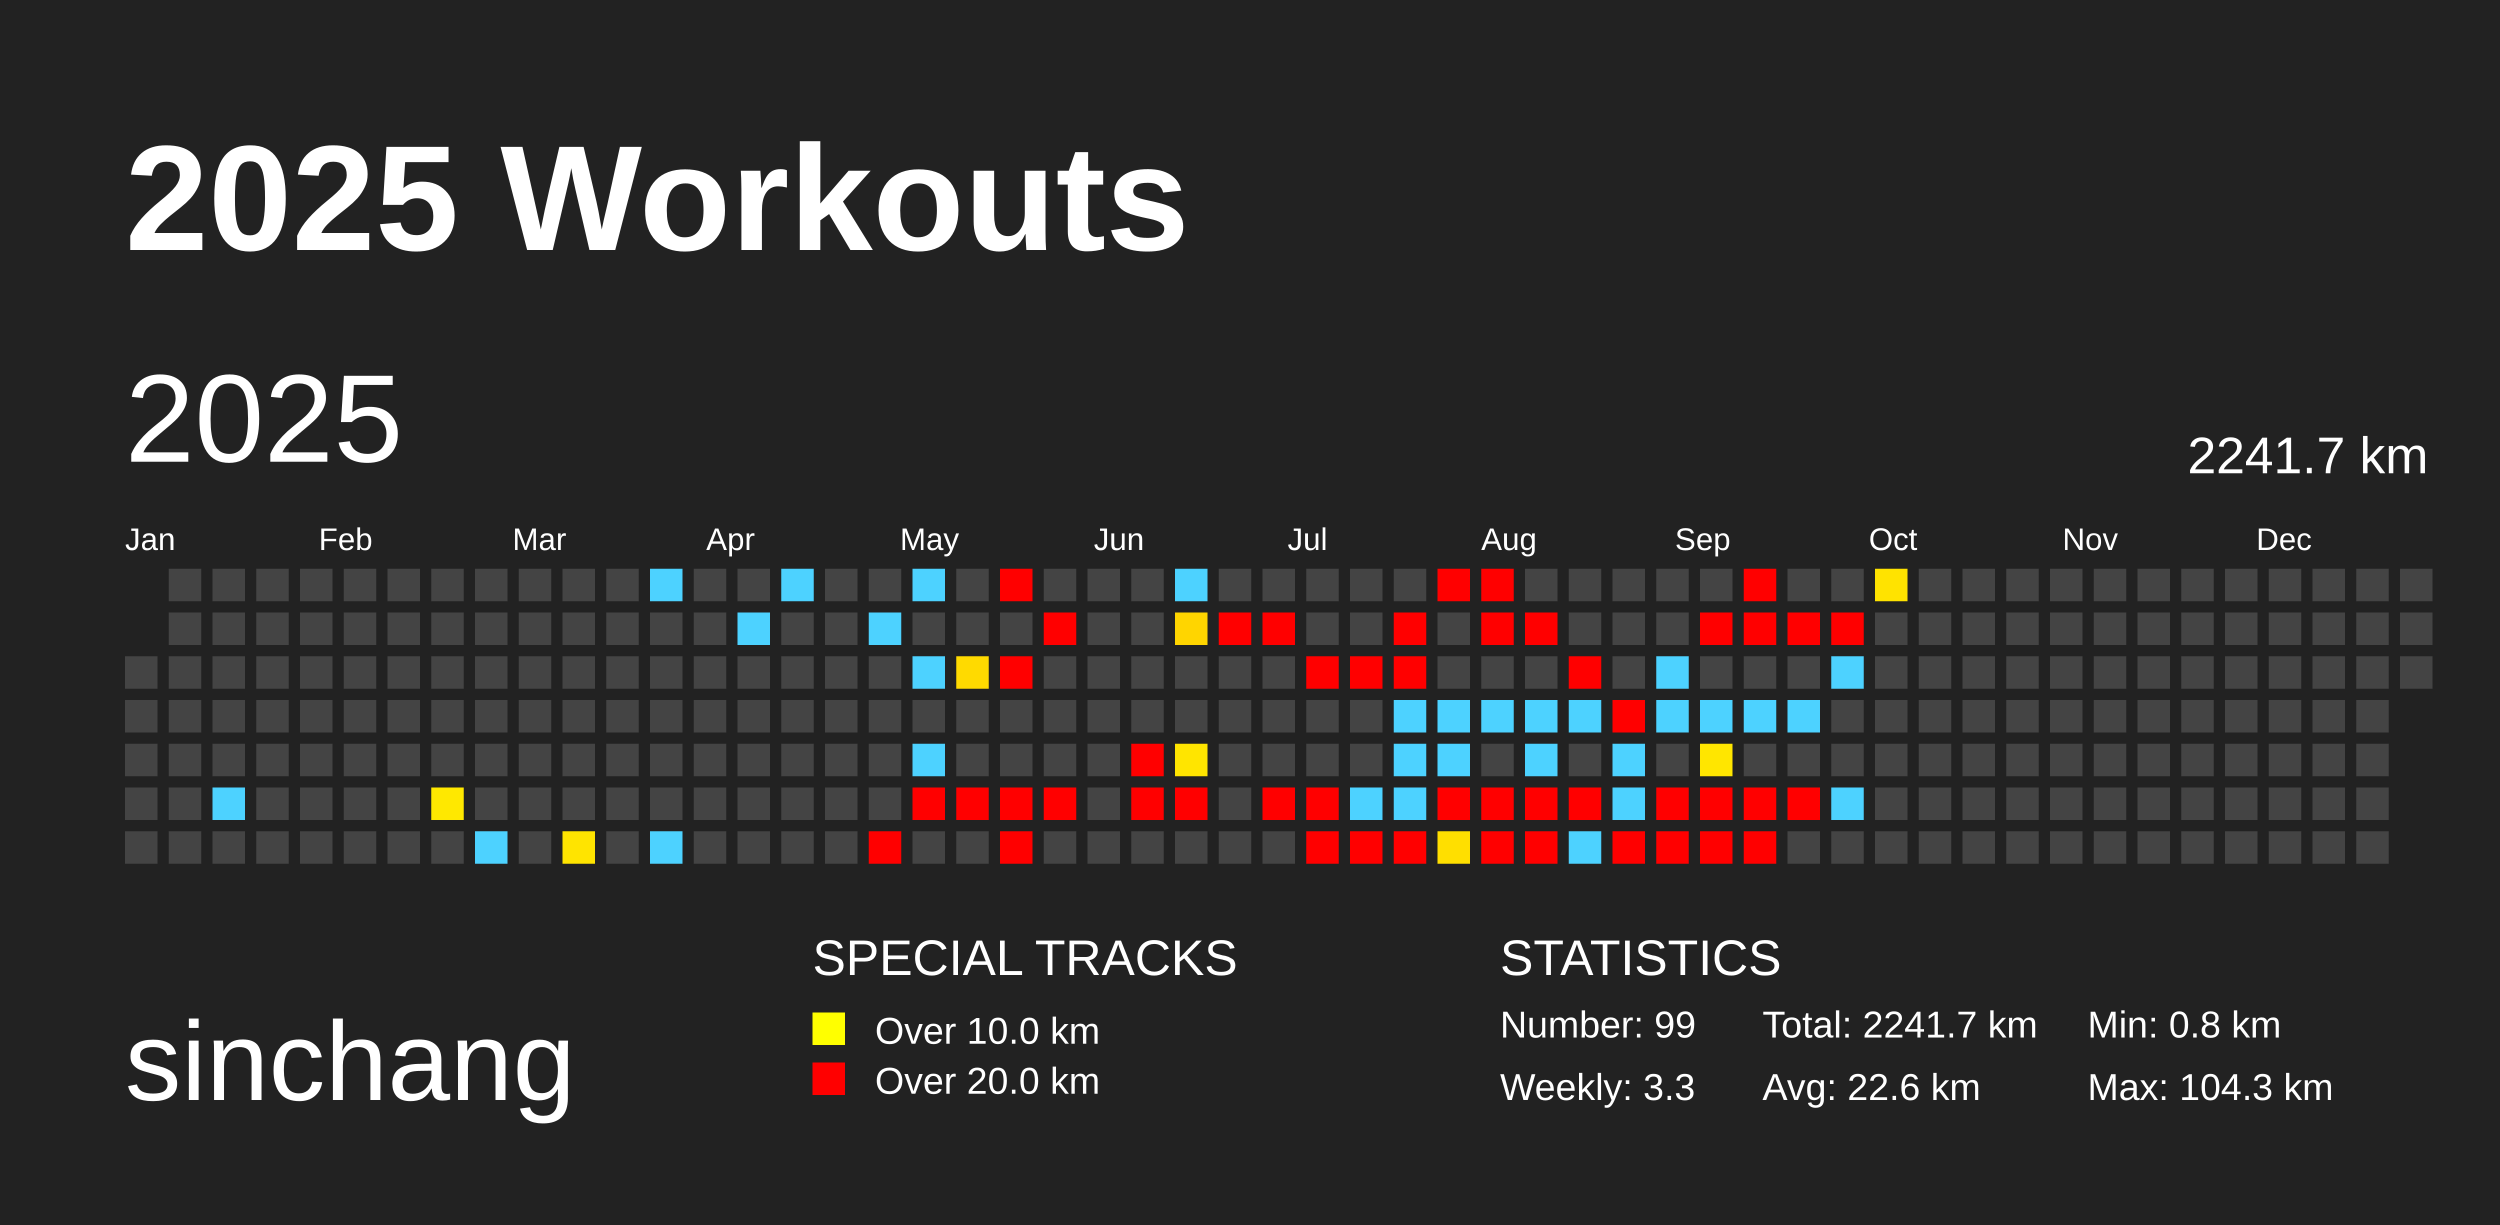
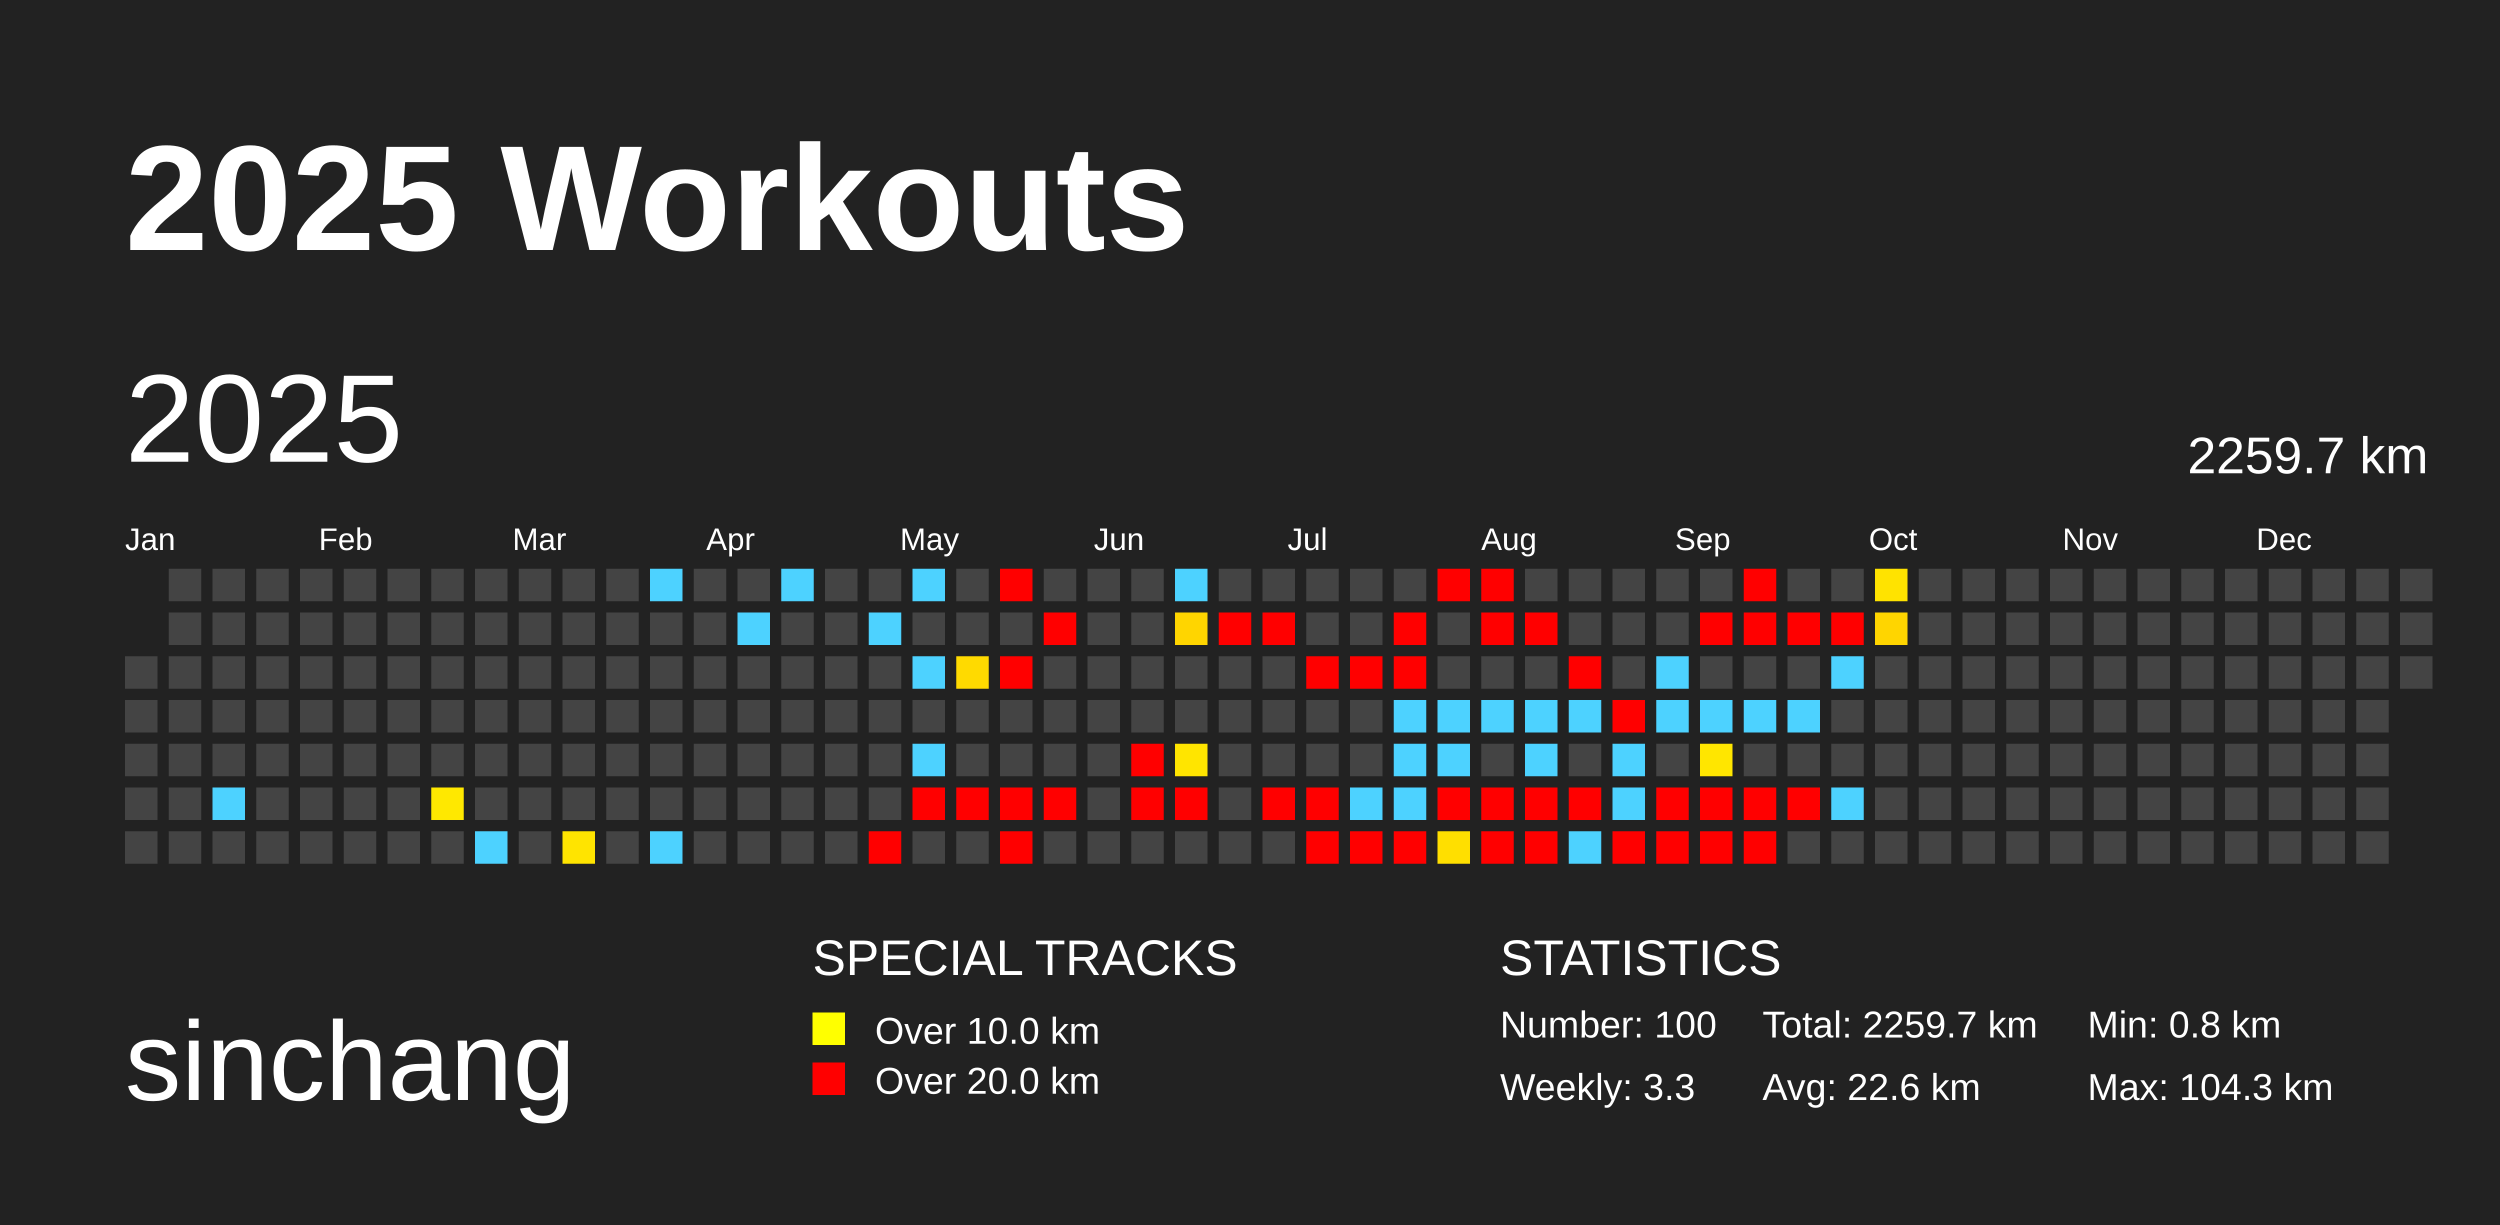
<svg xmlns="http://www.w3.org/2000/svg" baseProfile="full" height="98mm" version="1.1" viewBox="0,0,200,98" width="200mm">
  <defs />
  <rect fill="#222222" height="98" width="200" x="0" y="0" />
  <text fill="#FFFFFF" style="font-size:12px; font-family:Arial; font-weight:bold;" x="10" y="20">2025 Workouts</text>
  <text fill="#FFFFFF" style="font-size:9px; font-family:Arial" x="10" y="88">sinchang</text>
  <text fill="#FFFFFF" style="font-size:4px; font-family:Arial" x="65" y="78">SPECIAL TRACKS</text>
  <rect fill="yellow" height="2.6" width="2.6" x="65" y="81" />
  <text fill="#FFFFFF" style="font-size:3px; font-family:Arial" x="70" y="83.5">Over 10.0 km</text>
  <rect fill="red" height="2.6" width="2.6" x="65" y="85" />
  <text fill="#FFFFFF" style="font-size:3px; font-family:Arial" x="70" y="87.5">Over 20.0 km</text>
  <text fill="#FFFFFF" style="font-size:4px; font-family:Arial" x="120" y="78">STATISTICS</text>
-   <text fill="#FFFFFF" style="font-size:3px; font-family:Arial" x="120" y="83">Number: 99</text>
+   <text fill="#FFFFFF" style="font-size:3px; font-family:Arial" x="120" y="83">Number: 100</text>
  <text fill="#FFFFFF" style="font-size:3px; font-family:Arial" x="120" y="88">Weekly: 3.3</text>
-   <text fill="#FFFFFF" style="font-size:3px; font-family:Arial" x="141" y="83">Total: 2241.7 km</text>
+   <text fill="#FFFFFF" style="font-size:3px; font-family:Arial" x="141" y="83">Total: 2259.7 km</text>
  <text fill="#FFFFFF" style="font-size:3px; font-family:Arial" x="141" y="88">Avg: 22.6 km</text>
  <text fill="#FFFFFF" style="font-size:3px; font-family:Arial" x="167" y="83">Min: 0.8 km</text>
  <text fill="#FFFFFF" style="font-size:3px; font-family:Arial" x="167" y="88">Max: 104.3 km</text>
  <text dominant-baseline="hanging" fill="#FFFFFF" style="font-size:10.0px; font-family:Arial;" x="10" y="30">2025</text>
-   <text dominant-baseline="hanging" fill="#FFFFFF" style="font-size:4.125px; font-family:Arial;" x="175" y="35">2241.7 km</text>
+   <text dominant-baseline="hanging" fill="#FFFFFF" style="font-size:4.125px; font-family:Arial;" x="175" y="35">2259.7 km</text>
  <text fill="#FFFFFF" style="font-size:2.5px; font-family:Arial" x="10.0" y="44">Jan</text>
  <text fill="#FFFFFF" style="font-size:2.5px; font-family:Arial" x="25.5" y="44">Feb</text>
  <text fill="#FFFFFF" style="font-size:2.5px; font-family:Arial" x="41.0" y="44">Mar</text>
  <text fill="#FFFFFF" style="font-size:2.5px; font-family:Arial" x="56.5" y="44">Apr</text>
  <text fill="#FFFFFF" style="font-size:2.5px; font-family:Arial" x="72.0" y="44">May</text>
  <text fill="#FFFFFF" style="font-size:2.5px; font-family:Arial" x="87.5" y="44">Jun</text>
  <text fill="#FFFFFF" style="font-size:2.5px; font-family:Arial" x="103.0" y="44">Jul</text>
  <text fill="#FFFFFF" style="font-size:2.5px; font-family:Arial" x="118.5" y="44">Aug</text>
  <text fill="#FFFFFF" style="font-size:2.5px; font-family:Arial" x="134.0" y="44">Sep</text>
  <text fill="#FFFFFF" style="font-size:2.5px; font-family:Arial" x="149.5" y="44">Oct</text>
  <text fill="#FFFFFF" style="font-size:2.5px; font-family:Arial" x="165.0" y="44">Nov</text>
  <text fill="#FFFFFF" style="font-size:2.5px; font-family:Arial" x="180.5" y="44">Dec</text>
  <rect fill="#444444" height="2.6" width="2.6" x="10.0" y="52.5" />
  <rect fill="#444444" height="2.6" width="2.6" x="10.0" y="56.0" />
  <rect fill="#444444" height="2.6" width="2.6" x="10.0" y="59.5" />
  <rect fill="#444444" height="2.6" width="2.6" x="10.0" y="63.0" />
  <rect fill="#444444" height="2.6" width="2.6" x="10.0" y="66.5" />
  <rect fill="#444444" height="2.6" width="2.6" x="13.5" y="45.5" />
  <rect fill="#444444" height="2.6" width="2.6" x="13.5" y="49.0" />
  <rect fill="#444444" height="2.6" width="2.6" x="13.5" y="52.5" />
  <rect fill="#444444" height="2.6" width="2.6" x="13.5" y="56.0" />
  <rect fill="#444444" height="2.6" width="2.6" x="13.5" y="59.5" />
  <rect fill="#444444" height="2.6" width="2.6" x="13.5" y="63.0" />
  <rect fill="#444444" height="2.6" width="2.6" x="13.5" y="66.5" />
  <rect fill="#444444" height="2.6" width="2.6" x="17.0" y="45.5" />
  <rect fill="#444444" height="2.6" width="2.6" x="17.0" y="49.0" />
  <rect fill="#444444" height="2.6" width="2.6" x="17.0" y="52.5" />
  <rect fill="#444444" height="2.6" width="2.6" x="17.0" y="56.0" />
  <rect fill="#444444" height="2.6" width="2.6" x="17.0" y="59.5" />
  <rect fill="#4dd2ff" height="2.6" width="2.6" x="17.0" y="63.0" />
  <rect fill="#444444" height="2.6" width="2.6" x="17.0" y="66.5" />
  <rect fill="#444444" height="2.6" width="2.6" x="20.5" y="45.5" />
  <rect fill="#444444" height="2.6" width="2.6" x="20.5" y="49.0" />
  <rect fill="#444444" height="2.6" width="2.6" x="20.5" y="52.5" />
  <rect fill="#444444" height="2.6" width="2.6" x="20.5" y="56.0" />
  <rect fill="#444444" height="2.6" width="2.6" x="20.5" y="59.5" />
  <rect fill="#444444" height="2.6" width="2.6" x="20.5" y="63.0" />
  <rect fill="#444444" height="2.6" width="2.6" x="20.5" y="66.5" />
  <rect fill="#444444" height="2.6" width="2.6" x="24.0" y="45.5" />
  <rect fill="#444444" height="2.6" width="2.6" x="24.0" y="49.0" />
  <rect fill="#444444" height="2.6" width="2.6" x="24.0" y="52.5" />
  <rect fill="#444444" height="2.6" width="2.6" x="24.0" y="56.0" />
  <rect fill="#444444" height="2.6" width="2.6" x="24.0" y="59.5" />
  <rect fill="#444444" height="2.6" width="2.6" x="24.0" y="63.0" />
  <rect fill="#444444" height="2.6" width="2.6" x="24.0" y="66.5" />
  <rect fill="#444444" height="2.6" width="2.6" x="27.5" y="45.5" />
  <rect fill="#444444" height="2.6" width="2.6" x="27.5" y="49.0" />
  <rect fill="#444444" height="2.6" width="2.6" x="27.5" y="52.5" />
  <rect fill="#444444" height="2.6" width="2.6" x="27.5" y="56.0" />
  <rect fill="#444444" height="2.6" width="2.6" x="27.5" y="59.5" />
  <rect fill="#444444" height="2.6" width="2.6" x="27.5" y="63.0" />
  <rect fill="#444444" height="2.6" width="2.6" x="27.5" y="66.5" />
  <rect fill="#444444" height="2.6" width="2.6" x="31.0" y="45.5" />
  <rect fill="#444444" height="2.6" width="2.6" x="31.0" y="49.0" />
  <rect fill="#444444" height="2.6" width="2.6" x="31.0" y="52.5" />
  <rect fill="#444444" height="2.6" width="2.6" x="31.0" y="56.0" />
  <rect fill="#444444" height="2.6" width="2.6" x="31.0" y="59.5" />
  <rect fill="#444444" height="2.6" width="2.6" x="31.0" y="63.0" />
  <rect fill="#444444" height="2.6" width="2.6" x="31.0" y="66.5" />
  <rect fill="#444444" height="2.6" width="2.6" x="34.5" y="45.5" />
  <rect fill="#444444" height="2.6" width="2.6" x="34.5" y="49.0" />
  <rect fill="#444444" height="2.6" width="2.6" x="34.5" y="52.5" />
  <rect fill="#444444" height="2.6" width="2.6" x="34.5" y="56.0" />
  <rect fill="#444444" height="2.6" width="2.6" x="34.5" y="59.5" />
  <rect fill="#ffe800" height="2.6" width="2.6" x="34.5" y="63.0" />
  <rect fill="#444444" height="2.6" width="2.6" x="34.5" y="66.5" />
  <rect fill="#444444" height="2.6" width="2.6" x="38.0" y="45.5" />
  <rect fill="#444444" height="2.6" width="2.6" x="38.0" y="49.0" />
  <rect fill="#444444" height="2.6" width="2.6" x="38.0" y="52.5" />
  <rect fill="#444444" height="2.6" width="2.6" x="38.0" y="56.0" />
  <rect fill="#444444" height="2.6" width="2.6" x="38.0" y="59.5" />
  <rect fill="#444444" height="2.6" width="2.6" x="38.0" y="63.0" />
  <rect fill="#4dd2ff" height="2.6" width="2.6" x="38.0" y="66.5" />
  <rect fill="#444444" height="2.6" width="2.6" x="41.5" y="45.5" />
  <rect fill="#444444" height="2.6" width="2.6" x="41.5" y="49.0" />
  <rect fill="#444444" height="2.6" width="2.6" x="41.5" y="52.5" />
  <rect fill="#444444" height="2.6" width="2.6" x="41.5" y="56.0" />
  <rect fill="#444444" height="2.6" width="2.6" x="41.5" y="59.5" />
  <rect fill="#444444" height="2.6" width="2.6" x="41.5" y="63.0" />
  <rect fill="#444444" height="2.6" width="2.6" x="41.5" y="66.5" />
  <rect fill="#444444" height="2.6" width="2.6" x="45.0" y="45.5" />
  <rect fill="#444444" height="2.6" width="2.6" x="45.0" y="49.0" />
  <rect fill="#444444" height="2.6" width="2.6" x="45.0" y="52.5" />
  <rect fill="#444444" height="2.6" width="2.6" x="45.0" y="56.0" />
  <rect fill="#444444" height="2.6" width="2.6" x="45.0" y="59.5" />
  <rect fill="#444444" height="2.6" width="2.6" x="45.0" y="63.0" />
  <rect fill="#ffe400" height="2.6" width="2.6" x="45.0" y="66.5" />
  <rect fill="#444444" height="2.6" width="2.6" x="48.5" y="45.5" />
  <rect fill="#444444" height="2.6" width="2.6" x="48.5" y="49.0" />
  <rect fill="#444444" height="2.6" width="2.6" x="48.5" y="52.5" />
  <rect fill="#444444" height="2.6" width="2.6" x="48.5" y="56.0" />
  <rect fill="#444444" height="2.6" width="2.6" x="48.5" y="59.5" />
  <rect fill="#444444" height="2.6" width="2.6" x="48.5" y="63.0" />
  <rect fill="#444444" height="2.6" width="2.6" x="48.5" y="66.5" />
  <rect fill="#4dd2ff" height="2.6" width="2.6" x="52.0" y="45.5" />
  <rect fill="#444444" height="2.6" width="2.6" x="52.0" y="49.0" />
  <rect fill="#444444" height="2.6" width="2.6" x="52.0" y="52.5" />
  <rect fill="#444444" height="2.6" width="2.6" x="52.0" y="56.0" />
  <rect fill="#444444" height="2.6" width="2.6" x="52.0" y="59.5" />
  <rect fill="#444444" height="2.6" width="2.6" x="52.0" y="63.0" />
  <rect fill="#4dd2ff" height="2.6" width="2.6" x="52.0" y="66.5" />
  <rect fill="#444444" height="2.6" width="2.6" x="55.5" y="45.5" />
  <rect fill="#444444" height="2.6" width="2.6" x="55.5" y="49.0" />
  <rect fill="#444444" height="2.6" width="2.6" x="55.5" y="52.5" />
  <rect fill="#444444" height="2.6" width="2.6" x="55.5" y="56.0" />
  <rect fill="#444444" height="2.6" width="2.6" x="55.5" y="59.5" />
  <rect fill="#444444" height="2.6" width="2.6" x="55.5" y="63.0" />
  <rect fill="#444444" height="2.6" width="2.6" x="55.5" y="66.5" />
  <rect fill="#444444" height="2.6" width="2.6" x="59.0" y="45.5" />
  <rect fill="#4dd2ff" height="2.6" width="2.6" x="59.0" y="49.0" />
  <rect fill="#444444" height="2.6" width="2.6" x="59.0" y="52.5" />
  <rect fill="#444444" height="2.6" width="2.6" x="59.0" y="56.0" />
  <rect fill="#444444" height="2.6" width="2.6" x="59.0" y="59.5" />
  <rect fill="#444444" height="2.6" width="2.6" x="59.0" y="63.0" />
  <rect fill="#444444" height="2.6" width="2.6" x="59.0" y="66.5" />
  <rect fill="#4dd2ff" height="2.6" width="2.6" x="62.5" y="45.5" />
  <rect fill="#444444" height="2.6" width="2.6" x="62.5" y="49.0" />
  <rect fill="#444444" height="2.6" width="2.6" x="62.5" y="52.5" />
  <rect fill="#444444" height="2.6" width="2.6" x="62.5" y="56.0" />
  <rect fill="#444444" height="2.6" width="2.6" x="62.5" y="59.5" />
  <rect fill="#444444" height="2.6" width="2.6" x="62.5" y="63.0" />
  <rect fill="#444444" height="2.6" width="2.6" x="62.5" y="66.5" />
  <rect fill="#444444" height="2.6" width="2.6" x="66.0" y="45.5" />
  <rect fill="#444444" height="2.6" width="2.6" x="66.0" y="49.0" />
  <rect fill="#444444" height="2.6" width="2.6" x="66.0" y="52.5" />
  <rect fill="#444444" height="2.6" width="2.6" x="66.0" y="56.0" />
  <rect fill="#444444" height="2.6" width="2.6" x="66.0" y="59.5" />
  <rect fill="#444444" height="2.6" width="2.6" x="66.0" y="63.0" />
  <rect fill="#444444" height="2.6" width="2.6" x="66.0" y="66.5" />
  <rect fill="#444444" height="2.6" width="2.6" x="69.5" y="45.5" />
  <rect fill="#4dd2ff" height="2.6" width="2.6" x="69.5" y="49.0" />
  <rect fill="#444444" height="2.6" width="2.6" x="69.5" y="52.5" />
  <rect fill="#444444" height="2.6" width="2.6" x="69.5" y="56.0" />
  <rect fill="#444444" height="2.6" width="2.6" x="69.5" y="59.5" />
  <rect fill="#444444" height="2.6" width="2.6" x="69.5" y="63.0" />
  <rect fill="red" height="2.6" width="2.6" x="69.5" y="66.5" />
  <rect fill="#4dd2ff" height="2.6" width="2.6" x="73.0" y="45.5" />
  <rect fill="#444444" height="2.6" width="2.6" x="73.0" y="49.0" />
  <rect fill="#4dd2ff" height="2.6" width="2.6" x="73.0" y="52.5" />
  <rect fill="#444444" height="2.6" width="2.6" x="73.0" y="56.0" />
  <rect fill="#4dd2ff" height="2.6" width="2.6" x="73.0" y="59.5" />
  <rect fill="red" height="2.6" width="2.6" x="73.0" y="63.0" />
  <rect fill="#444444" height="2.6" width="2.6" x="73.0" y="66.5" />
  <rect fill="#444444" height="2.6" width="2.6" x="76.5" y="45.5" />
  <rect fill="#444444" height="2.6" width="2.6" x="76.5" y="49.0" />
  <rect fill="#ffda00" height="2.6" width="2.6" x="76.5" y="52.5" />
  <rect fill="#444444" height="2.6" width="2.6" x="76.5" y="56.0" />
  <rect fill="#444444" height="2.6" width="2.6" x="76.5" y="59.5" />
  <rect fill="red" height="2.6" width="2.6" x="76.5" y="63.0" />
  <rect fill="#444444" height="2.6" width="2.6" x="76.5" y="66.5" />
  <rect fill="red" height="2.6" width="2.6" x="80.0" y="45.5" />
  <rect fill="#444444" height="2.6" width="2.6" x="80.0" y="49.0" />
  <rect fill="red" height="2.6" width="2.6" x="80.0" y="52.5" />
  <rect fill="#444444" height="2.6" width="2.6" x="80.0" y="56.0" />
  <rect fill="#444444" height="2.6" width="2.6" x="80.0" y="59.5" />
  <rect fill="red" height="2.6" width="2.6" x="80.0" y="63.0" />
  <rect fill="red" height="2.6" width="2.6" x="80.0" y="66.5" />
  <rect fill="#444444" height="2.6" width="2.6" x="83.5" y="45.5" />
  <rect fill="red" height="2.6" width="2.6" x="83.5" y="49.0" />
  <rect fill="#444444" height="2.6" width="2.6" x="83.5" y="52.5" />
  <rect fill="#444444" height="2.6" width="2.6" x="83.5" y="56.0" />
  <rect fill="#444444" height="2.6" width="2.6" x="83.5" y="59.5" />
  <rect fill="red" height="2.6" width="2.6" x="83.5" y="63.0" />
  <rect fill="#444444" height="2.6" width="2.6" x="83.5" y="66.5" />
  <rect fill="#444444" height="2.6" width="2.6" x="87.0" y="45.5" />
  <rect fill="#444444" height="2.6" width="2.6" x="87.0" y="49.0" />
  <rect fill="#444444" height="2.6" width="2.6" x="87.0" y="52.5" />
  <rect fill="#444444" height="2.6" width="2.6" x="87.0" y="56.0" />
  <rect fill="#444444" height="2.6" width="2.6" x="87.0" y="59.5" />
  <rect fill="#444444" height="2.6" width="2.6" x="87.0" y="63.0" />
  <rect fill="#444444" height="2.6" width="2.6" x="87.0" y="66.5" />
  <rect fill="#444444" height="2.6" width="2.6" x="90.5" y="45.5" />
  <rect fill="#444444" height="2.6" width="2.6" x="90.5" y="49.0" />
  <rect fill="#444444" height="2.6" width="2.6" x="90.5" y="52.5" />
  <rect fill="#444444" height="2.6" width="2.6" x="90.5" y="56.0" />
  <rect fill="red" height="2.6" width="2.6" x="90.5" y="59.5" />
  <rect fill="red" height="2.6" width="2.6" x="90.5" y="63.0" />
  <rect fill="#444444" height="2.6" width="2.6" x="90.5" y="66.5" />
  <rect fill="#4dd2ff" height="2.6" width="2.6" x="94.0" y="45.5" />
  <rect fill="#ffd500" height="2.6" width="2.6" x="94.0" y="49.0" />
  <rect fill="#444444" height="2.6" width="2.6" x="94.0" y="52.5" />
  <rect fill="#444444" height="2.6" width="2.6" x="94.0" y="56.0" />
  <rect fill="#ffe500" height="2.6" width="2.6" x="94.0" y="59.5" />
  <rect fill="red" height="2.6" width="2.6" x="94.0" y="63.0" />
  <rect fill="#444444" height="2.6" width="2.6" x="94.0" y="66.5" />
  <rect fill="#444444" height="2.6" width="2.6" x="97.5" y="45.5" />
  <rect fill="red" height="2.6" width="2.6" x="97.5" y="49.0" />
  <rect fill="#444444" height="2.6" width="2.6" x="97.5" y="52.5" />
  <rect fill="#444444" height="2.6" width="2.6" x="97.5" y="56.0" />
  <rect fill="#444444" height="2.6" width="2.6" x="97.5" y="59.5" />
  <rect fill="#444444" height="2.6" width="2.6" x="97.5" y="63.0" />
  <rect fill="#444444" height="2.6" width="2.6" x="97.5" y="66.5" />
  <rect fill="#444444" height="2.6" width="2.6" x="101.0" y="45.5" />
  <rect fill="red" height="2.6" width="2.6" x="101.0" y="49.0" />
  <rect fill="#444444" height="2.6" width="2.6" x="101.0" y="52.5" />
  <rect fill="#444444" height="2.6" width="2.6" x="101.0" y="56.0" />
  <rect fill="#444444" height="2.6" width="2.6" x="101.0" y="59.5" />
  <rect fill="red" height="2.6" width="2.6" x="101.0" y="63.0" />
  <rect fill="#444444" height="2.6" width="2.6" x="101.0" y="66.5" />
  <rect fill="#444444" height="2.6" width="2.6" x="104.5" y="45.5" />
  <rect fill="#444444" height="2.6" width="2.6" x="104.5" y="49.0" />
  <rect fill="red" height="2.6" width="2.6" x="104.5" y="52.5" />
  <rect fill="#444444" height="2.6" width="2.6" x="104.5" y="56.0" />
  <rect fill="#444444" height="2.6" width="2.6" x="104.5" y="59.5" />
  <rect fill="red" height="2.6" width="2.6" x="104.5" y="63.0" />
  <rect fill="red" height="2.6" width="2.6" x="104.5" y="66.5" />
  <rect fill="#444444" height="2.6" width="2.6" x="108.0" y="45.5" />
  <rect fill="#444444" height="2.6" width="2.6" x="108.0" y="49.0" />
  <rect fill="red" height="2.6" width="2.6" x="108.0" y="52.5" />
  <rect fill="#444444" height="2.6" width="2.6" x="108.0" y="56.0" />
  <rect fill="#444444" height="2.6" width="2.6" x="108.0" y="59.5" />
  <rect fill="#4dd2ff" height="2.6" width="2.6" x="108.0" y="63.0" />
  <rect fill="red" height="2.6" width="2.6" x="108.0" y="66.5" />
  <rect fill="#444444" height="2.6" width="2.6" x="111.5" y="45.5" />
  <rect fill="red" height="2.6" width="2.6" x="111.5" y="49.0" />
  <rect fill="red" height="2.6" width="2.6" x="111.5" y="52.5" />
  <rect fill="#4dd2ff" height="2.6" width="2.6" x="111.5" y="56.0" />
  <rect fill="#4dd2ff" height="2.6" width="2.6" x="111.5" y="59.5" />
  <rect fill="#4dd2ff" height="2.6" width="2.6" x="111.5" y="63.0" />
  <rect fill="red" height="2.6" width="2.6" x="111.5" y="66.5" />
  <rect fill="red" height="2.6" width="2.6" x="115.0" y="45.5" />
  <rect fill="#444444" height="2.6" width="2.6" x="115.0" y="49.0" />
  <rect fill="#444444" height="2.6" width="2.6" x="115.0" y="52.5" />
  <rect fill="#4dd2ff" height="2.6" width="2.6" x="115.0" y="56.0" />
  <rect fill="#4dd2ff" height="2.6" width="2.6" x="115.0" y="59.5" />
  <rect fill="red" height="2.6" width="2.6" x="115.0" y="63.0" />
  <rect fill="#ffdf00" height="2.6" width="2.6" x="115.0" y="66.5" />
  <rect fill="red" height="2.6" width="2.6" x="118.5" y="45.5" />
  <rect fill="red" height="2.6" width="2.6" x="118.5" y="49.0" />
  <rect fill="#444444" height="2.6" width="2.6" x="118.5" y="52.5" />
  <rect fill="#4dd2ff" height="2.6" width="2.6" x="118.5" y="56.0" />
  <rect fill="#444444" height="2.6" width="2.6" x="118.5" y="59.5" />
  <rect fill="red" height="2.6" width="2.6" x="118.5" y="63.0" />
  <rect fill="red" height="2.6" width="2.6" x="118.5" y="66.5" />
  <rect fill="#444444" height="2.6" width="2.6" x="122.0" y="45.5" />
  <rect fill="red" height="2.6" width="2.6" x="122.0" y="49.0" />
  <rect fill="#444444" height="2.6" width="2.6" x="122.0" y="52.5" />
  <rect fill="#4dd2ff" height="2.6" width="2.6" x="122.0" y="56.0" />
  <rect fill="#4dd2ff" height="2.6" width="2.6" x="122.0" y="59.5" />
  <rect fill="red" height="2.6" width="2.6" x="122.0" y="63.0" />
  <rect fill="red" height="2.6" width="2.6" x="122.0" y="66.5" />
  <rect fill="#444444" height="2.6" width="2.6" x="125.5" y="45.5" />
  <rect fill="#444444" height="2.6" width="2.6" x="125.5" y="49.0" />
  <rect fill="red" height="2.6" width="2.6" x="125.5" y="52.5" />
  <rect fill="#4dd2ff" height="2.6" width="2.6" x="125.5" y="56.0" />
  <rect fill="#444444" height="2.6" width="2.6" x="125.5" y="59.5" />
  <rect fill="red" height="2.6" width="2.6" x="125.5" y="63.0" />
  <rect fill="#4dd2ff" height="2.6" width="2.6" x="125.5" y="66.5" />
  <rect fill="#444444" height="2.6" width="2.6" x="129.0" y="45.5" />
  <rect fill="#444444" height="2.6" width="2.6" x="129.0" y="49.0" />
  <rect fill="#444444" height="2.6" width="2.6" x="129.0" y="52.5" />
  <rect fill="red" height="2.6" width="2.6" x="129.0" y="56.0" />
  <rect fill="#4dd2ff" height="2.6" width="2.6" x="129.0" y="59.5" />
  <rect fill="#4dd2ff" height="2.6" width="2.6" x="129.0" y="63.0" />
  <rect fill="red" height="2.6" width="2.6" x="129.0" y="66.5" />
  <rect fill="#444444" height="2.6" width="2.6" x="132.5" y="45.5" />
  <rect fill="#444444" height="2.6" width="2.6" x="132.5" y="49.0" />
  <rect fill="#4dd2ff" height="2.6" width="2.6" x="132.5" y="52.5" />
  <rect fill="#4dd2ff" height="2.6" width="2.6" x="132.5" y="56.0" />
  <rect fill="#444444" height="2.6" width="2.6" x="132.5" y="59.5" />
  <rect fill="red" height="2.6" width="2.6" x="132.5" y="63.0" />
  <rect fill="red" height="2.6" width="2.6" x="132.5" y="66.5" />
  <rect fill="#444444" height="2.6" width="2.6" x="136.0" y="45.5" />
  <rect fill="red" height="2.6" width="2.6" x="136.0" y="49.0" />
  <rect fill="#444444" height="2.6" width="2.6" x="136.0" y="52.5" />
  <rect fill="#4dd2ff" height="2.6" width="2.6" x="136.0" y="56.0" />
  <rect fill="#ffe600" height="2.6" width="2.6" x="136.0" y="59.5" />
  <rect fill="red" height="2.6" width="2.6" x="136.0" y="63.0" />
  <rect fill="red" height="2.6" width="2.6" x="136.0" y="66.5" />
  <rect fill="red" height="2.6" width="2.6" x="139.5" y="45.5" />
  <rect fill="red" height="2.6" width="2.6" x="139.5" y="49.0" />
  <rect fill="#444444" height="2.6" width="2.6" x="139.5" y="52.5" />
  <rect fill="#4dd2ff" height="2.6" width="2.6" x="139.5" y="56.0" />
  <rect fill="#444444" height="2.6" width="2.6" x="139.5" y="59.5" />
  <rect fill="red" height="2.6" width="2.6" x="139.5" y="63.0" />
  <rect fill="red" height="2.6" width="2.6" x="139.5" y="66.5" />
  <rect fill="#444444" height="2.6" width="2.6" x="143.0" y="45.5" />
  <rect fill="red" height="2.6" width="2.6" x="143.0" y="49.0" />
  <rect fill="#444444" height="2.6" width="2.6" x="143.0" y="52.5" />
  <rect fill="#4dd2ff" height="2.6" width="2.6" x="143.0" y="56.0" />
  <rect fill="#444444" height="2.6" width="2.6" x="143.0" y="59.5" />
  <rect fill="red" height="2.6" width="2.6" x="143.0" y="63.0" />
  <rect fill="#444444" height="2.6" width="2.6" x="143.0" y="66.5" />
  <rect fill="#444444" height="2.6" width="2.6" x="146.5" y="45.5" />
  <rect fill="red" height="2.6" width="2.6" x="146.5" y="49.0" />
  <rect fill="#4dd2ff" height="2.6" width="2.6" x="146.5" y="52.5" />
  <rect fill="#444444" height="2.6" width="2.6" x="146.5" y="56.0" />
  <rect fill="#444444" height="2.6" width="2.6" x="146.5" y="59.5" />
  <rect fill="#4dd2ff" height="2.6" width="2.6" x="146.5" y="63.0" />
  <rect fill="#444444" height="2.6" width="2.6" x="146.5" y="66.5" />
  <rect fill="#ffe300" height="2.6" width="2.6" x="150.0" y="45.5" />
-   <rect fill="#444444" height="2.6" width="2.6" x="150.0" y="49.0" />
+   <rect fill="#ffd500" height="2.6" width="2.6" x="150.0" y="49.0" />
  <rect fill="#444444" height="2.6" width="2.6" x="150.0" y="52.5" />
  <rect fill="#444444" height="2.6" width="2.6" x="150.0" y="56.0" />
  <rect fill="#444444" height="2.6" width="2.6" x="150.0" y="59.5" />
  <rect fill="#444444" height="2.6" width="2.6" x="150.0" y="63.0" />
  <rect fill="#444444" height="2.6" width="2.6" x="150.0" y="66.5" />
  <rect fill="#444444" height="2.6" width="2.6" x="153.5" y="45.5" />
  <rect fill="#444444" height="2.6" width="2.6" x="153.5" y="49.0" />
  <rect fill="#444444" height="2.6" width="2.6" x="153.5" y="52.5" />
  <rect fill="#444444" height="2.6" width="2.6" x="153.5" y="56.0" />
  <rect fill="#444444" height="2.6" width="2.6" x="153.5" y="59.5" />
  <rect fill="#444444" height="2.6" width="2.6" x="153.5" y="63.0" />
  <rect fill="#444444" height="2.6" width="2.6" x="153.5" y="66.5" />
  <rect fill="#444444" height="2.6" width="2.6" x="157.0" y="45.5" />
  <rect fill="#444444" height="2.6" width="2.6" x="157.0" y="49.0" />
  <rect fill="#444444" height="2.6" width="2.6" x="157.0" y="52.5" />
  <rect fill="#444444" height="2.6" width="2.6" x="157.0" y="56.0" />
  <rect fill="#444444" height="2.6" width="2.6" x="157.0" y="59.5" />
  <rect fill="#444444" height="2.6" width="2.6" x="157.0" y="63.0" />
  <rect fill="#444444" height="2.6" width="2.6" x="157.0" y="66.5" />
  <rect fill="#444444" height="2.6" width="2.6" x="160.5" y="45.5" />
  <rect fill="#444444" height="2.6" width="2.6" x="160.5" y="49.0" />
  <rect fill="#444444" height="2.6" width="2.6" x="160.5" y="52.5" />
  <rect fill="#444444" height="2.6" width="2.6" x="160.5" y="56.0" />
  <rect fill="#444444" height="2.6" width="2.6" x="160.5" y="59.5" />
  <rect fill="#444444" height="2.6" width="2.6" x="160.5" y="63.0" />
  <rect fill="#444444" height="2.6" width="2.6" x="160.5" y="66.5" />
  <rect fill="#444444" height="2.6" width="2.6" x="164.0" y="45.5" />
  <rect fill="#444444" height="2.6" width="2.6" x="164.0" y="49.0" />
  <rect fill="#444444" height="2.6" width="2.6" x="164.0" y="52.5" />
  <rect fill="#444444" height="2.6" width="2.6" x="164.0" y="56.0" />
  <rect fill="#444444" height="2.6" width="2.6" x="164.0" y="59.5" />
  <rect fill="#444444" height="2.6" width="2.6" x="164.0" y="63.0" />
  <rect fill="#444444" height="2.6" width="2.6" x="164.0" y="66.5" />
  <rect fill="#444444" height="2.6" width="2.6" x="167.5" y="45.5" />
  <rect fill="#444444" height="2.6" width="2.6" x="167.5" y="49.0" />
  <rect fill="#444444" height="2.6" width="2.6" x="167.5" y="52.5" />
  <rect fill="#444444" height="2.6" width="2.6" x="167.5" y="56.0" />
  <rect fill="#444444" height="2.6" width="2.6" x="167.5" y="59.5" />
  <rect fill="#444444" height="2.6" width="2.6" x="167.5" y="63.0" />
  <rect fill="#444444" height="2.6" width="2.6" x="167.5" y="66.5" />
  <rect fill="#444444" height="2.6" width="2.6" x="171.0" y="45.5" />
  <rect fill="#444444" height="2.6" width="2.6" x="171.0" y="49.0" />
  <rect fill="#444444" height="2.6" width="2.6" x="171.0" y="52.5" />
  <rect fill="#444444" height="2.6" width="2.6" x="171.0" y="56.0" />
  <rect fill="#444444" height="2.6" width="2.6" x="171.0" y="59.5" />
  <rect fill="#444444" height="2.6" width="2.6" x="171.0" y="63.0" />
  <rect fill="#444444" height="2.6" width="2.6" x="171.0" y="66.5" />
  <rect fill="#444444" height="2.6" width="2.6" x="174.5" y="45.5" />
  <rect fill="#444444" height="2.6" width="2.6" x="174.5" y="49.0" />
  <rect fill="#444444" height="2.6" width="2.6" x="174.5" y="52.5" />
  <rect fill="#444444" height="2.6" width="2.6" x="174.5" y="56.0" />
  <rect fill="#444444" height="2.6" width="2.6" x="174.5" y="59.5" />
  <rect fill="#444444" height="2.6" width="2.6" x="174.5" y="63.0" />
  <rect fill="#444444" height="2.6" width="2.6" x="174.5" y="66.5" />
  <rect fill="#444444" height="2.6" width="2.6" x="178.0" y="45.5" />
  <rect fill="#444444" height="2.6" width="2.6" x="178.0" y="49.0" />
  <rect fill="#444444" height="2.6" width="2.6" x="178.0" y="52.5" />
  <rect fill="#444444" height="2.6" width="2.6" x="178.0" y="56.0" />
  <rect fill="#444444" height="2.6" width="2.6" x="178.0" y="59.5" />
  <rect fill="#444444" height="2.6" width="2.6" x="178.0" y="63.0" />
  <rect fill="#444444" height="2.6" width="2.6" x="178.0" y="66.5" />
  <rect fill="#444444" height="2.6" width="2.6" x="181.5" y="45.5" />
  <rect fill="#444444" height="2.6" width="2.6" x="181.5" y="49.0" />
  <rect fill="#444444" height="2.6" width="2.6" x="181.5" y="52.5" />
  <rect fill="#444444" height="2.6" width="2.6" x="181.5" y="56.0" />
  <rect fill="#444444" height="2.6" width="2.6" x="181.5" y="59.5" />
  <rect fill="#444444" height="2.6" width="2.6" x="181.5" y="63.0" />
  <rect fill="#444444" height="2.6" width="2.6" x="181.5" y="66.5" />
  <rect fill="#444444" height="2.6" width="2.6" x="185.0" y="45.5" />
  <rect fill="#444444" height="2.6" width="2.6" x="185.0" y="49.0" />
  <rect fill="#444444" height="2.6" width="2.6" x="185.0" y="52.5" />
  <rect fill="#444444" height="2.6" width="2.6" x="185.0" y="56.0" />
  <rect fill="#444444" height="2.6" width="2.6" x="185.0" y="59.5" />
  <rect fill="#444444" height="2.6" width="2.6" x="185.0" y="63.0" />
  <rect fill="#444444" height="2.6" width="2.6" x="185.0" y="66.5" />
  <rect fill="#444444" height="2.6" width="2.6" x="188.5" y="45.5" />
  <rect fill="#444444" height="2.6" width="2.6" x="188.5" y="49.0" />
  <rect fill="#444444" height="2.6" width="2.6" x="188.5" y="52.5" />
  <rect fill="#444444" height="2.6" width="2.6" x="188.5" y="56.0" />
  <rect fill="#444444" height="2.6" width="2.6" x="188.5" y="59.5" />
  <rect fill="#444444" height="2.6" width="2.6" x="188.5" y="63.0" />
  <rect fill="#444444" height="2.6" width="2.6" x="188.5" y="66.5" />
  <rect fill="#444444" height="2.6" width="2.6" x="192.0" y="45.5" />
  <rect fill="#444444" height="2.6" width="2.6" x="192.0" y="49.0" />
  <rect fill="#444444" height="2.6" width="2.6" x="192.0" y="52.5" />
</svg>
